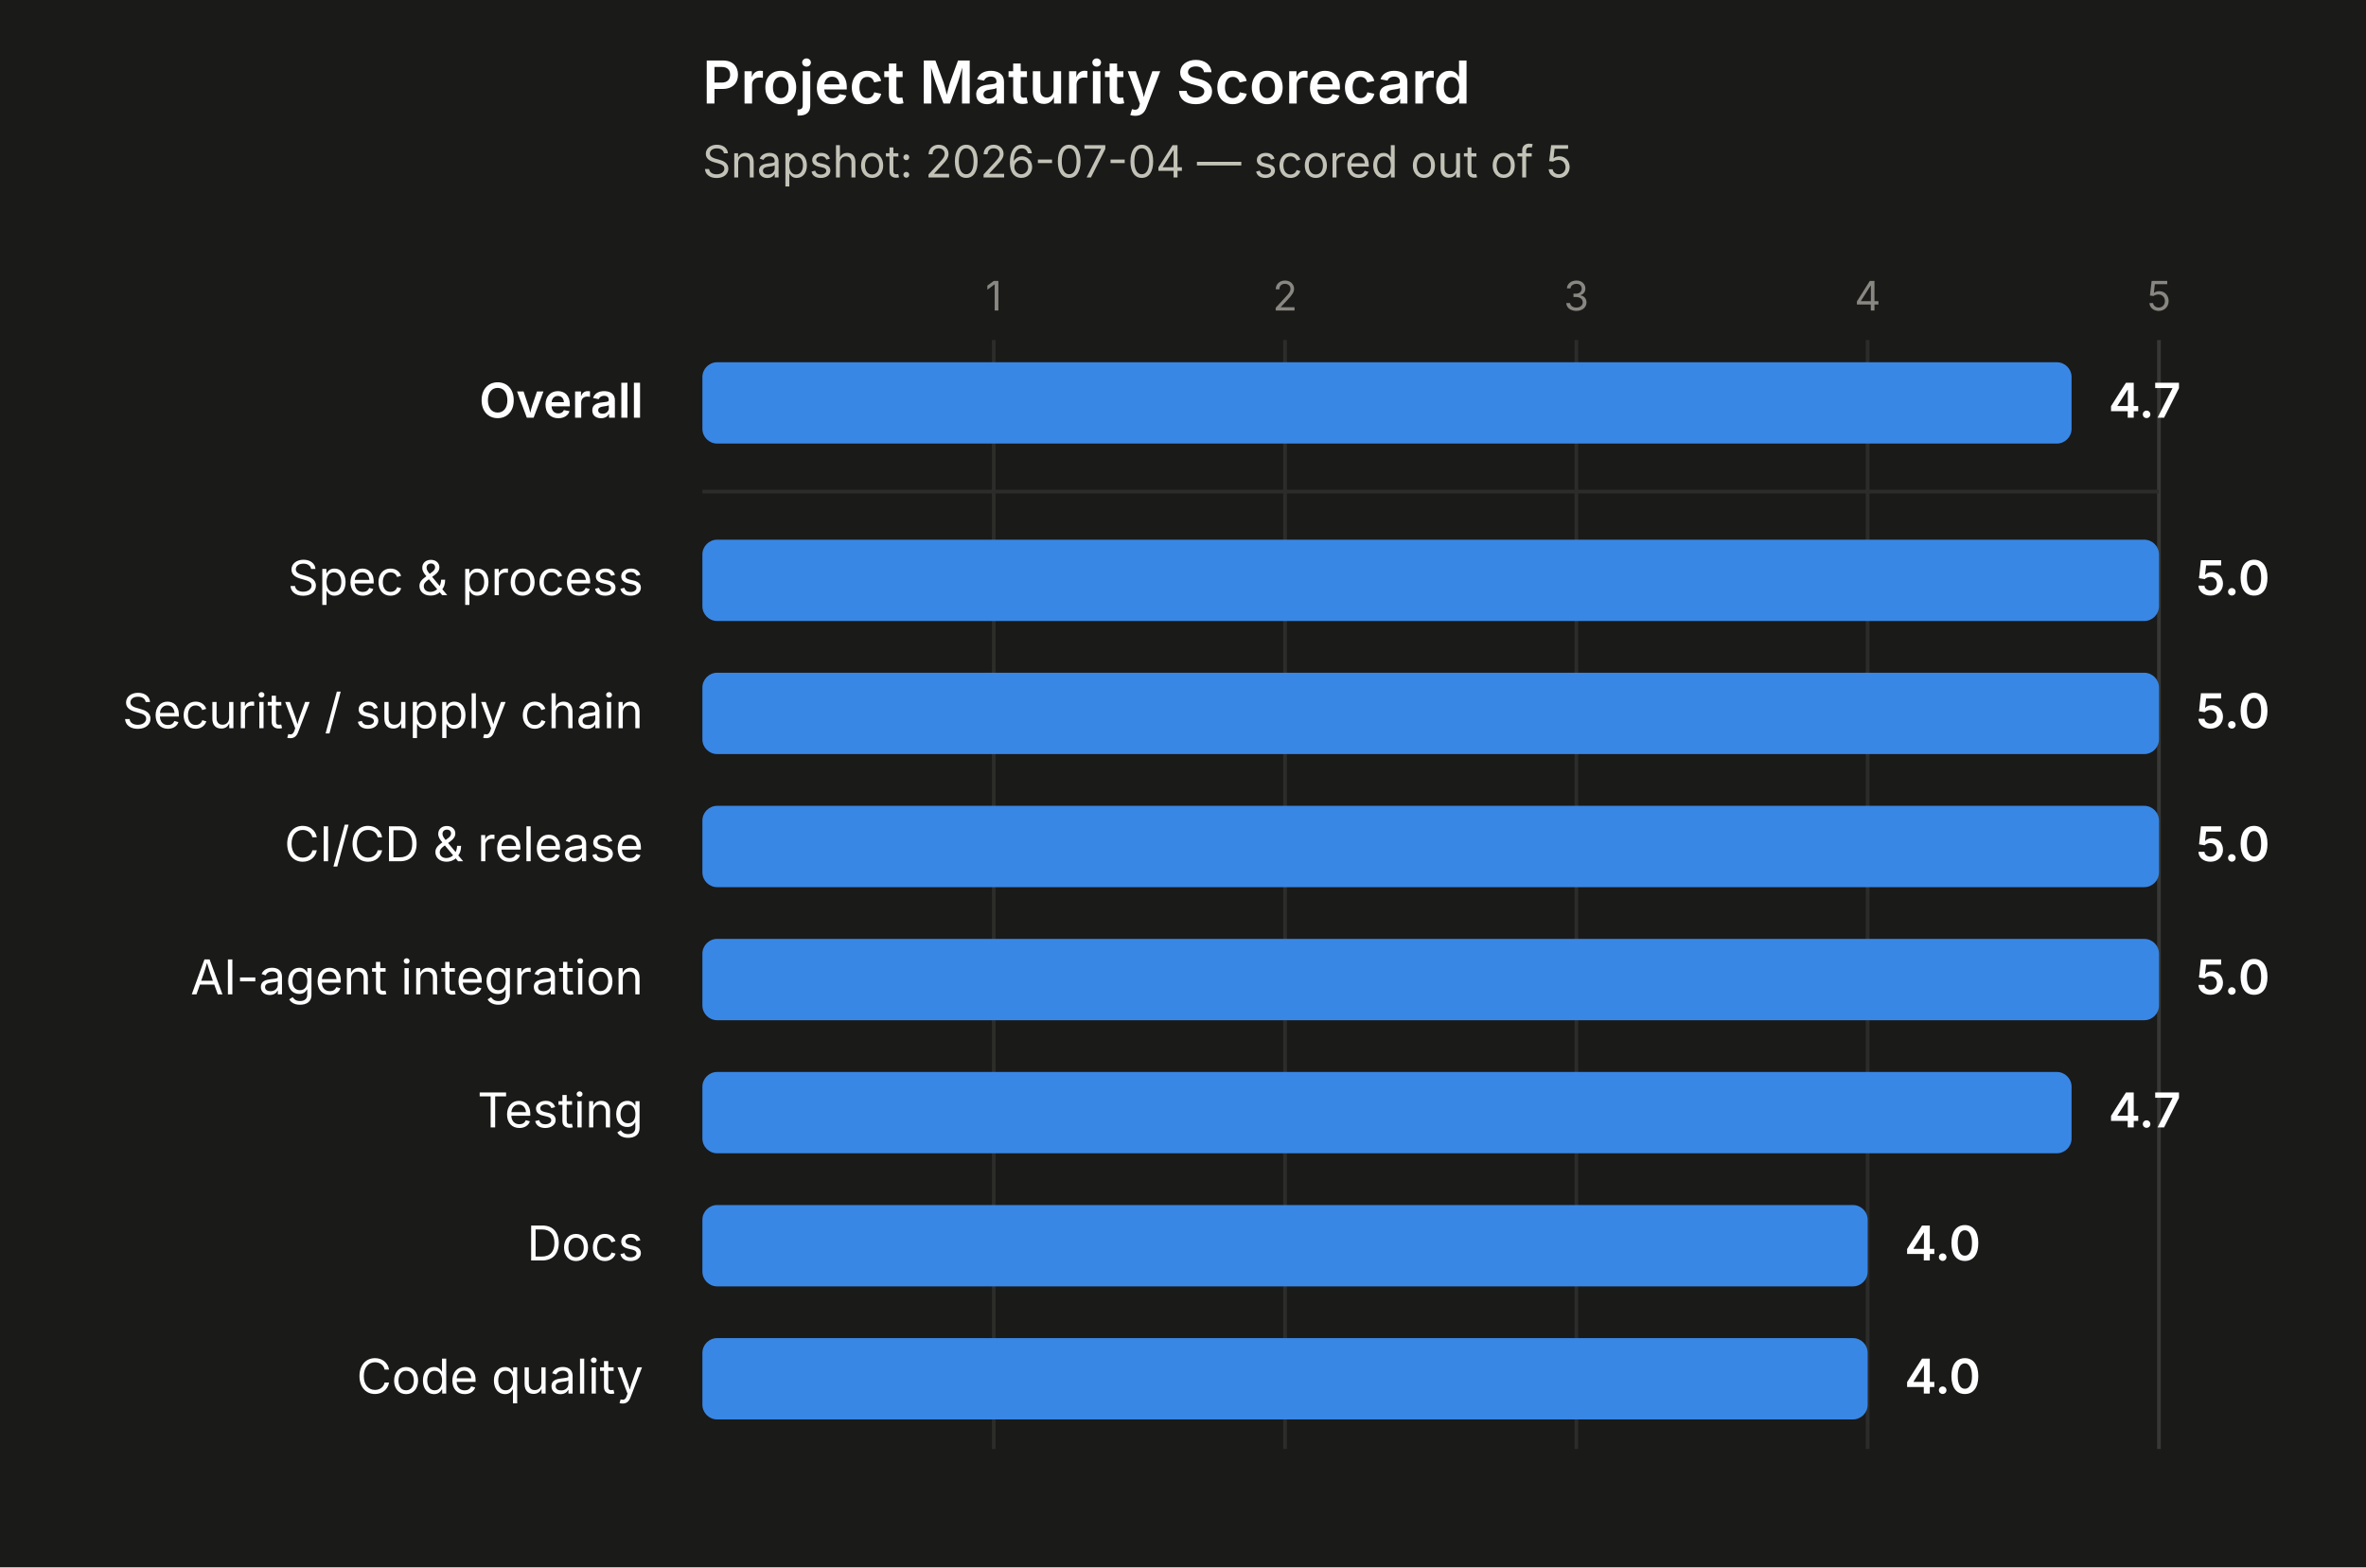
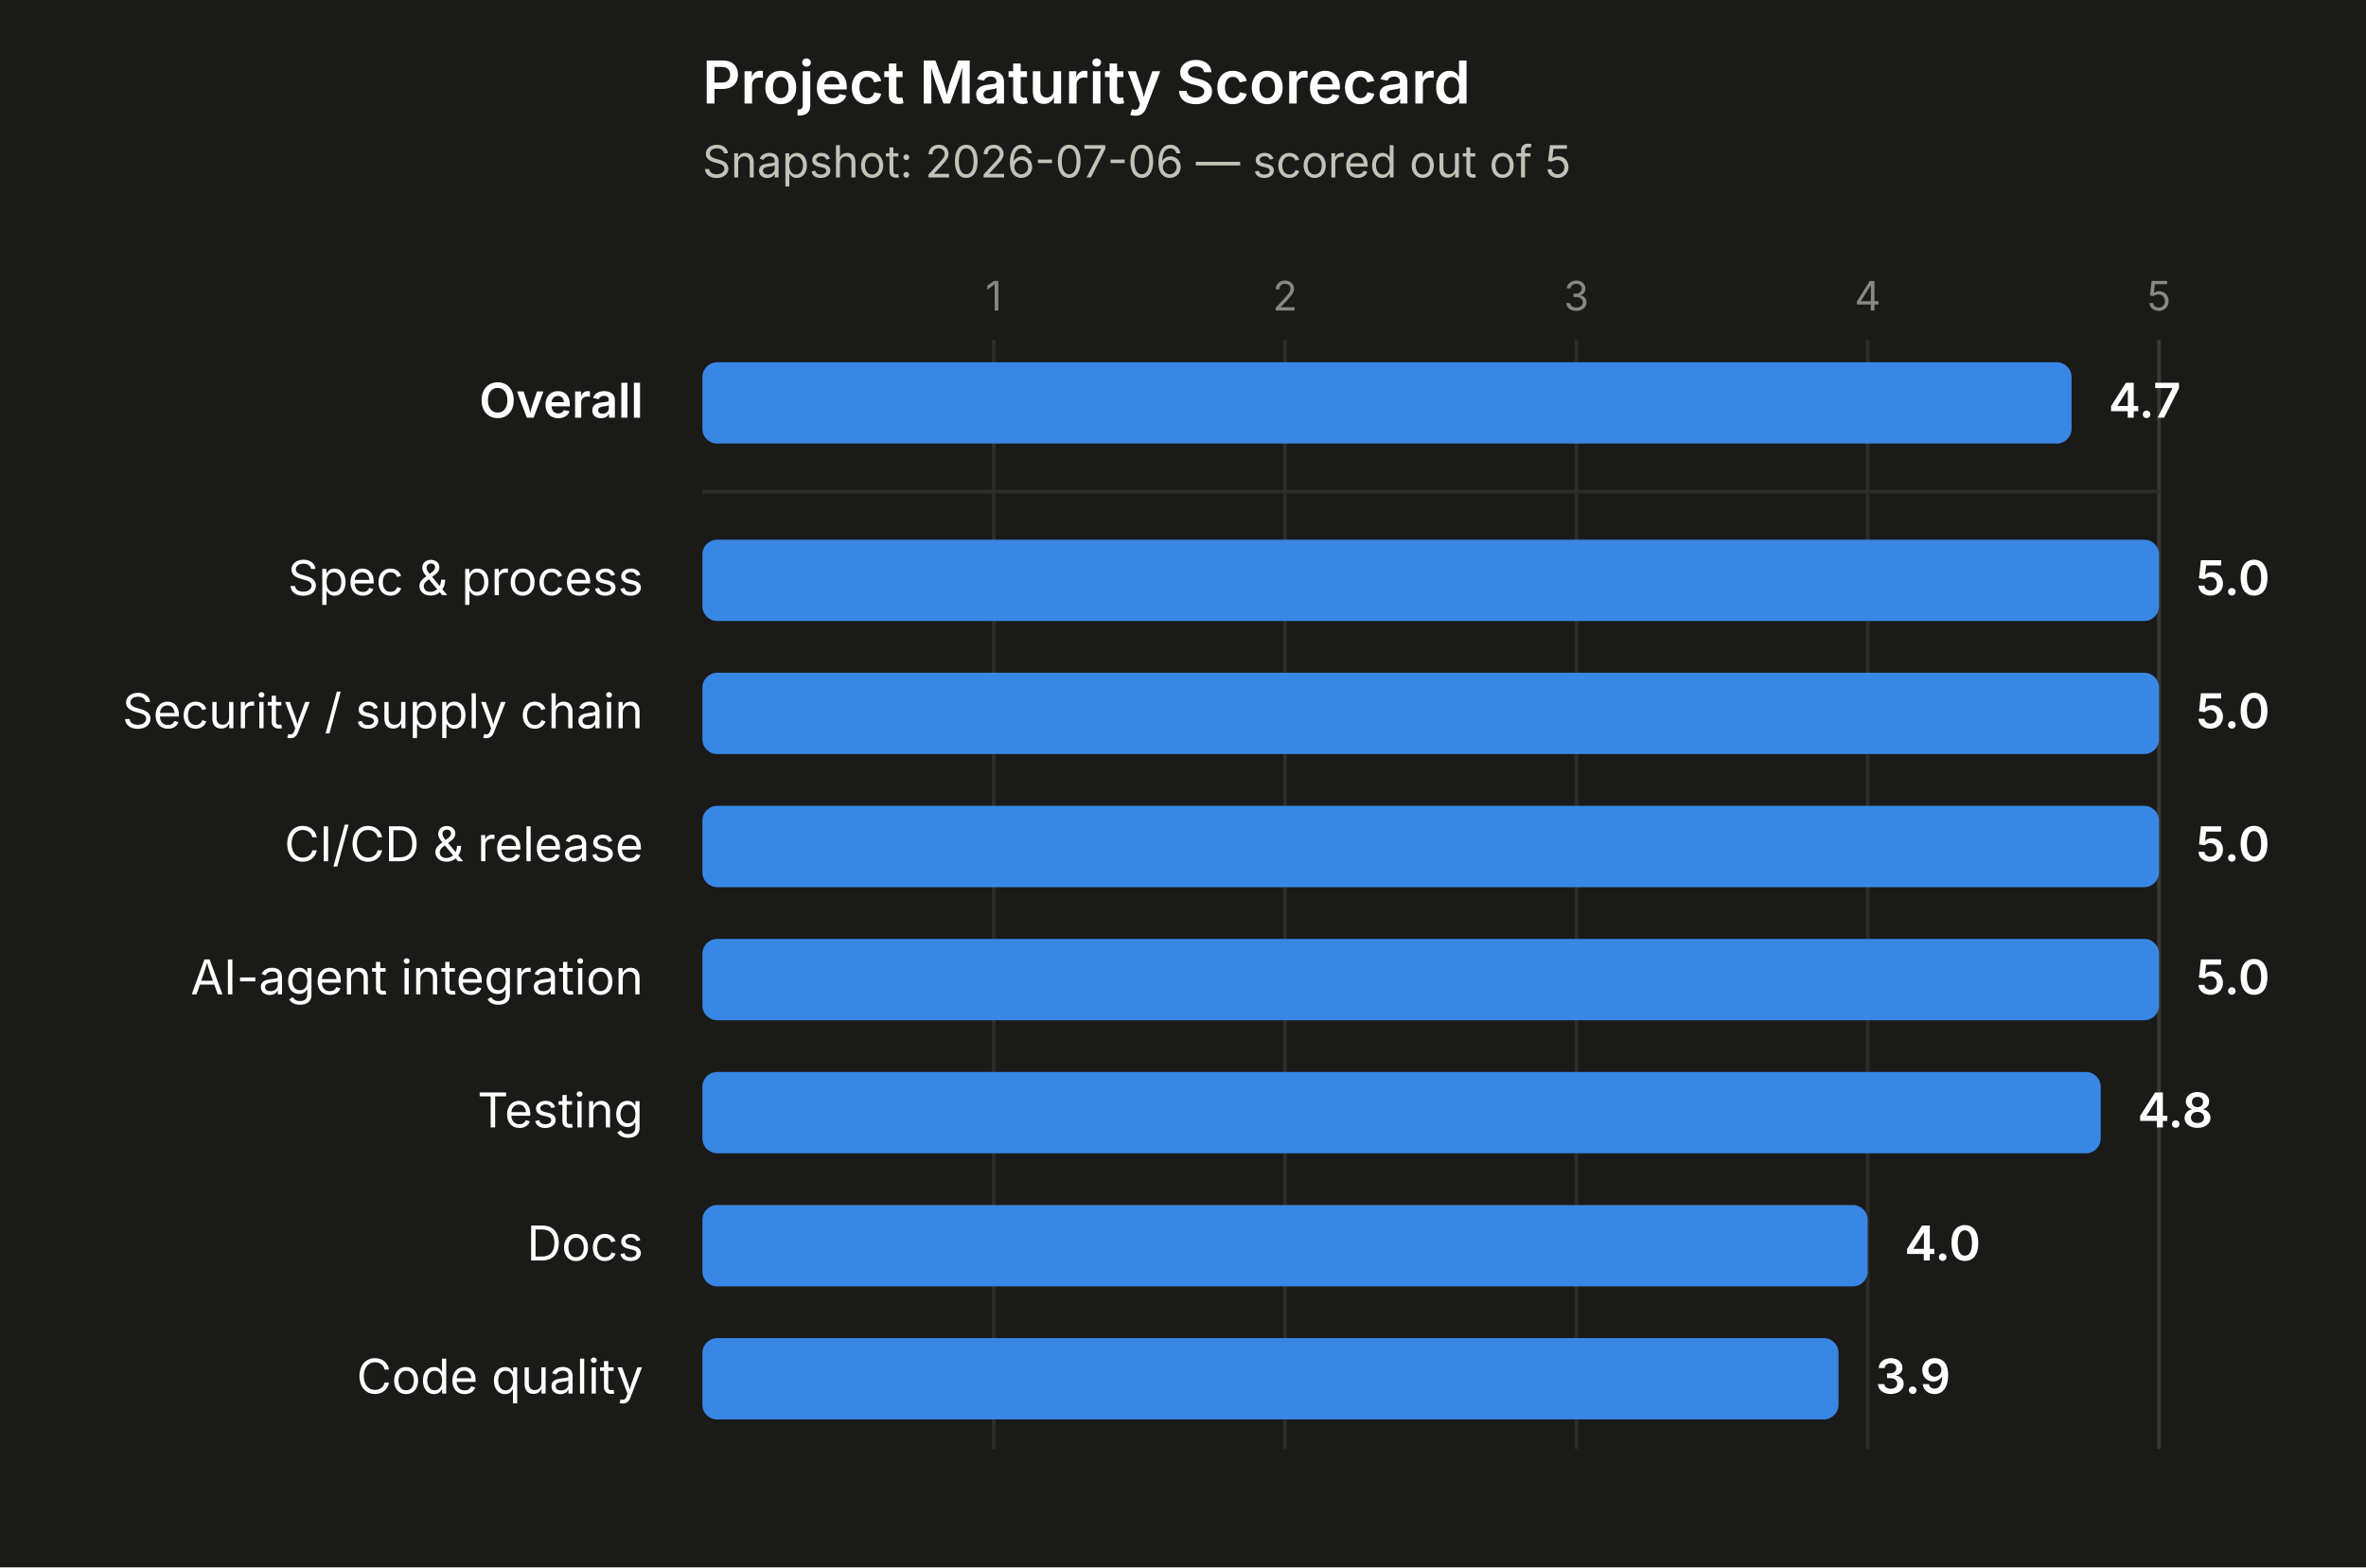
<svg xmlns="http://www.w3.org/2000/svg" width="640" height="424" viewBox="0 0 640 424">
  <rect x="0" y="0" width="640" height="424" fill="#1a1a19" />
  <text x="190" y="28" font-size="16" font-weight="600" fill="#ffffff" font-family="system-ui, -apple-system, 'Segoe UI', sans-serif">Project Maturity Scorecard</text>
-   <text x="190" y="48" font-size="12" fill="#c3c2b7" font-family="system-ui, -apple-system, 'Segoe UI', sans-serif">Snapshot: 2026-07-04 — scored out of 5</text>
+   <text x="190" y="48" font-size="12" fill="#c3c2b7" font-family="system-ui, -apple-system, 'Segoe UI', sans-serif">Snapshot: 2026-07-06 — scored out of 5</text>
  <line x1="268.8" y1="92" x2="268.8" y2="392" stroke="#2c2c2a" stroke-width="1" />
  <text x="268.8" y="84" font-size="11" fill="#898781" text-anchor="middle" font-family="system-ui, -apple-system, 'Segoe UI', sans-serif">1</text>
  <line x1="347.6" y1="92" x2="347.6" y2="392" stroke="#2c2c2a" stroke-width="1" />
  <text x="347.6" y="84" font-size="11" fill="#898781" text-anchor="middle" font-family="system-ui, -apple-system, 'Segoe UI', sans-serif">2</text>
  <line x1="426.4" y1="92" x2="426.4" y2="392" stroke="#2c2c2a" stroke-width="1" />
  <text x="426.4" y="84" font-size="11" fill="#898781" text-anchor="middle" font-family="system-ui, -apple-system, 'Segoe UI', sans-serif">3</text>
  <line x1="505.2" y1="92" x2="505.2" y2="392" stroke="#2c2c2a" stroke-width="1" />
  <text x="505.2" y="84" font-size="11" fill="#898781" text-anchor="middle" font-family="system-ui, -apple-system, 'Segoe UI', sans-serif">4</text>
  <line x1="584" y1="92" x2="584" y2="392" stroke="#383835" stroke-width="1" />
  <text x="584" y="84" font-size="11" fill="#898781" text-anchor="middle" font-family="system-ui, -apple-system, 'Segoe UI', sans-serif">5</text>
  <line x1="190" y1="133" x2="584" y2="133" stroke="#2c2c2a" stroke-width="1" />
  <text x="174" y="113" font-size="13" font-weight="600" fill="#ffffff" text-anchor="end" font-family="system-ui, -apple-system, 'Segoe UI', sans-serif">Overall</text>
  <rect x="190" y="98" width="370.36" height="22" rx="4" ry="4" fill="#3987e5" />
  <text x="570.36" y="113" font-size="13" font-weight="600" fill="#ffffff" font-family="system-ui, -apple-system, 'Segoe UI', sans-serif">4.7</text>
  <text x="174" y="161" font-size="13" font-weight="400" fill="#ffffff" text-anchor="end" font-family="system-ui, -apple-system, 'Segoe UI', sans-serif">Spec &amp; process</text>
  <rect x="190" y="146" width="394" height="22" rx="4" ry="4" fill="#3987e5" />
  <text x="594" y="161" font-size="13" font-weight="600" fill="#ffffff" font-family="system-ui, -apple-system, 'Segoe UI', sans-serif">5.0</text>
  <text x="174" y="197" font-size="13" font-weight="400" fill="#ffffff" text-anchor="end" font-family="system-ui, -apple-system, 'Segoe UI', sans-serif">Security / supply chain</text>
  <rect x="190" y="182" width="394" height="22" rx="4" ry="4" fill="#3987e5" />
  <text x="594" y="197" font-size="13" font-weight="600" fill="#ffffff" font-family="system-ui, -apple-system, 'Segoe UI', sans-serif">5.0</text>
  <text x="174" y="233" font-size="13" font-weight="400" fill="#ffffff" text-anchor="end" font-family="system-ui, -apple-system, 'Segoe UI', sans-serif">CI/CD &amp; release</text>
  <rect x="190" y="218" width="394" height="22" rx="4" ry="4" fill="#3987e5" />
  <text x="594" y="233" font-size="13" font-weight="600" fill="#ffffff" font-family="system-ui, -apple-system, 'Segoe UI', sans-serif">5.0</text>
  <text x="174" y="269" font-size="13" font-weight="400" fill="#ffffff" text-anchor="end" font-family="system-ui, -apple-system, 'Segoe UI', sans-serif">AI-agent integration</text>
  <rect x="190" y="254" width="394" height="22" rx="4" ry="4" fill="#3987e5" />
  <text x="594" y="269" font-size="13" font-weight="600" fill="#ffffff" font-family="system-ui, -apple-system, 'Segoe UI', sans-serif">5.0</text>
  <text x="174" y="305" font-size="13" font-weight="400" fill="#ffffff" text-anchor="end" font-family="system-ui, -apple-system, 'Segoe UI', sans-serif">Testing</text>
-   <rect x="190" y="290" width="370.36" height="22" rx="4" ry="4" fill="#3987e5" />
-   <text x="570.36" y="305" font-size="13" font-weight="600" fill="#ffffff" font-family="system-ui, -apple-system, 'Segoe UI', sans-serif">4.7</text>
+   <rect x="190" y="290" width="378.24" height="22" rx="4" ry="4" fill="#3987e5" />
+   <text x="578.24" y="305" font-size="13" font-weight="600" fill="#ffffff" font-family="system-ui, -apple-system, 'Segoe UI', sans-serif">4.8</text>
  <text x="174" y="341" font-size="13" font-weight="400" fill="#ffffff" text-anchor="end" font-family="system-ui, -apple-system, 'Segoe UI', sans-serif">Docs</text>
  <rect x="190" y="326" width="315.2" height="22" rx="4" ry="4" fill="#3987e5" />
  <text x="515.2" y="341" font-size="13" font-weight="600" fill="#ffffff" font-family="system-ui, -apple-system, 'Segoe UI', sans-serif">4.0</text>
  <text x="174" y="377" font-size="13" font-weight="400" fill="#ffffff" text-anchor="end" font-family="system-ui, -apple-system, 'Segoe UI', sans-serif">Code quality</text>
-   <rect x="190" y="362" width="315.2" height="22" rx="4" ry="4" fill="#3987e5" />
-   <text x="515.2" y="377" font-size="13" font-weight="600" fill="#ffffff" font-family="system-ui, -apple-system, 'Segoe UI', sans-serif">4.0</text>
+   <rect x="190" y="362" width="307.32" height="22" rx="4" ry="4" fill="#3987e5" />
+   <text x="507.32" y="377" font-size="13" font-weight="600" fill="#ffffff" font-family="system-ui, -apple-system, 'Segoe UI', sans-serif">3.9</text>
</svg>
